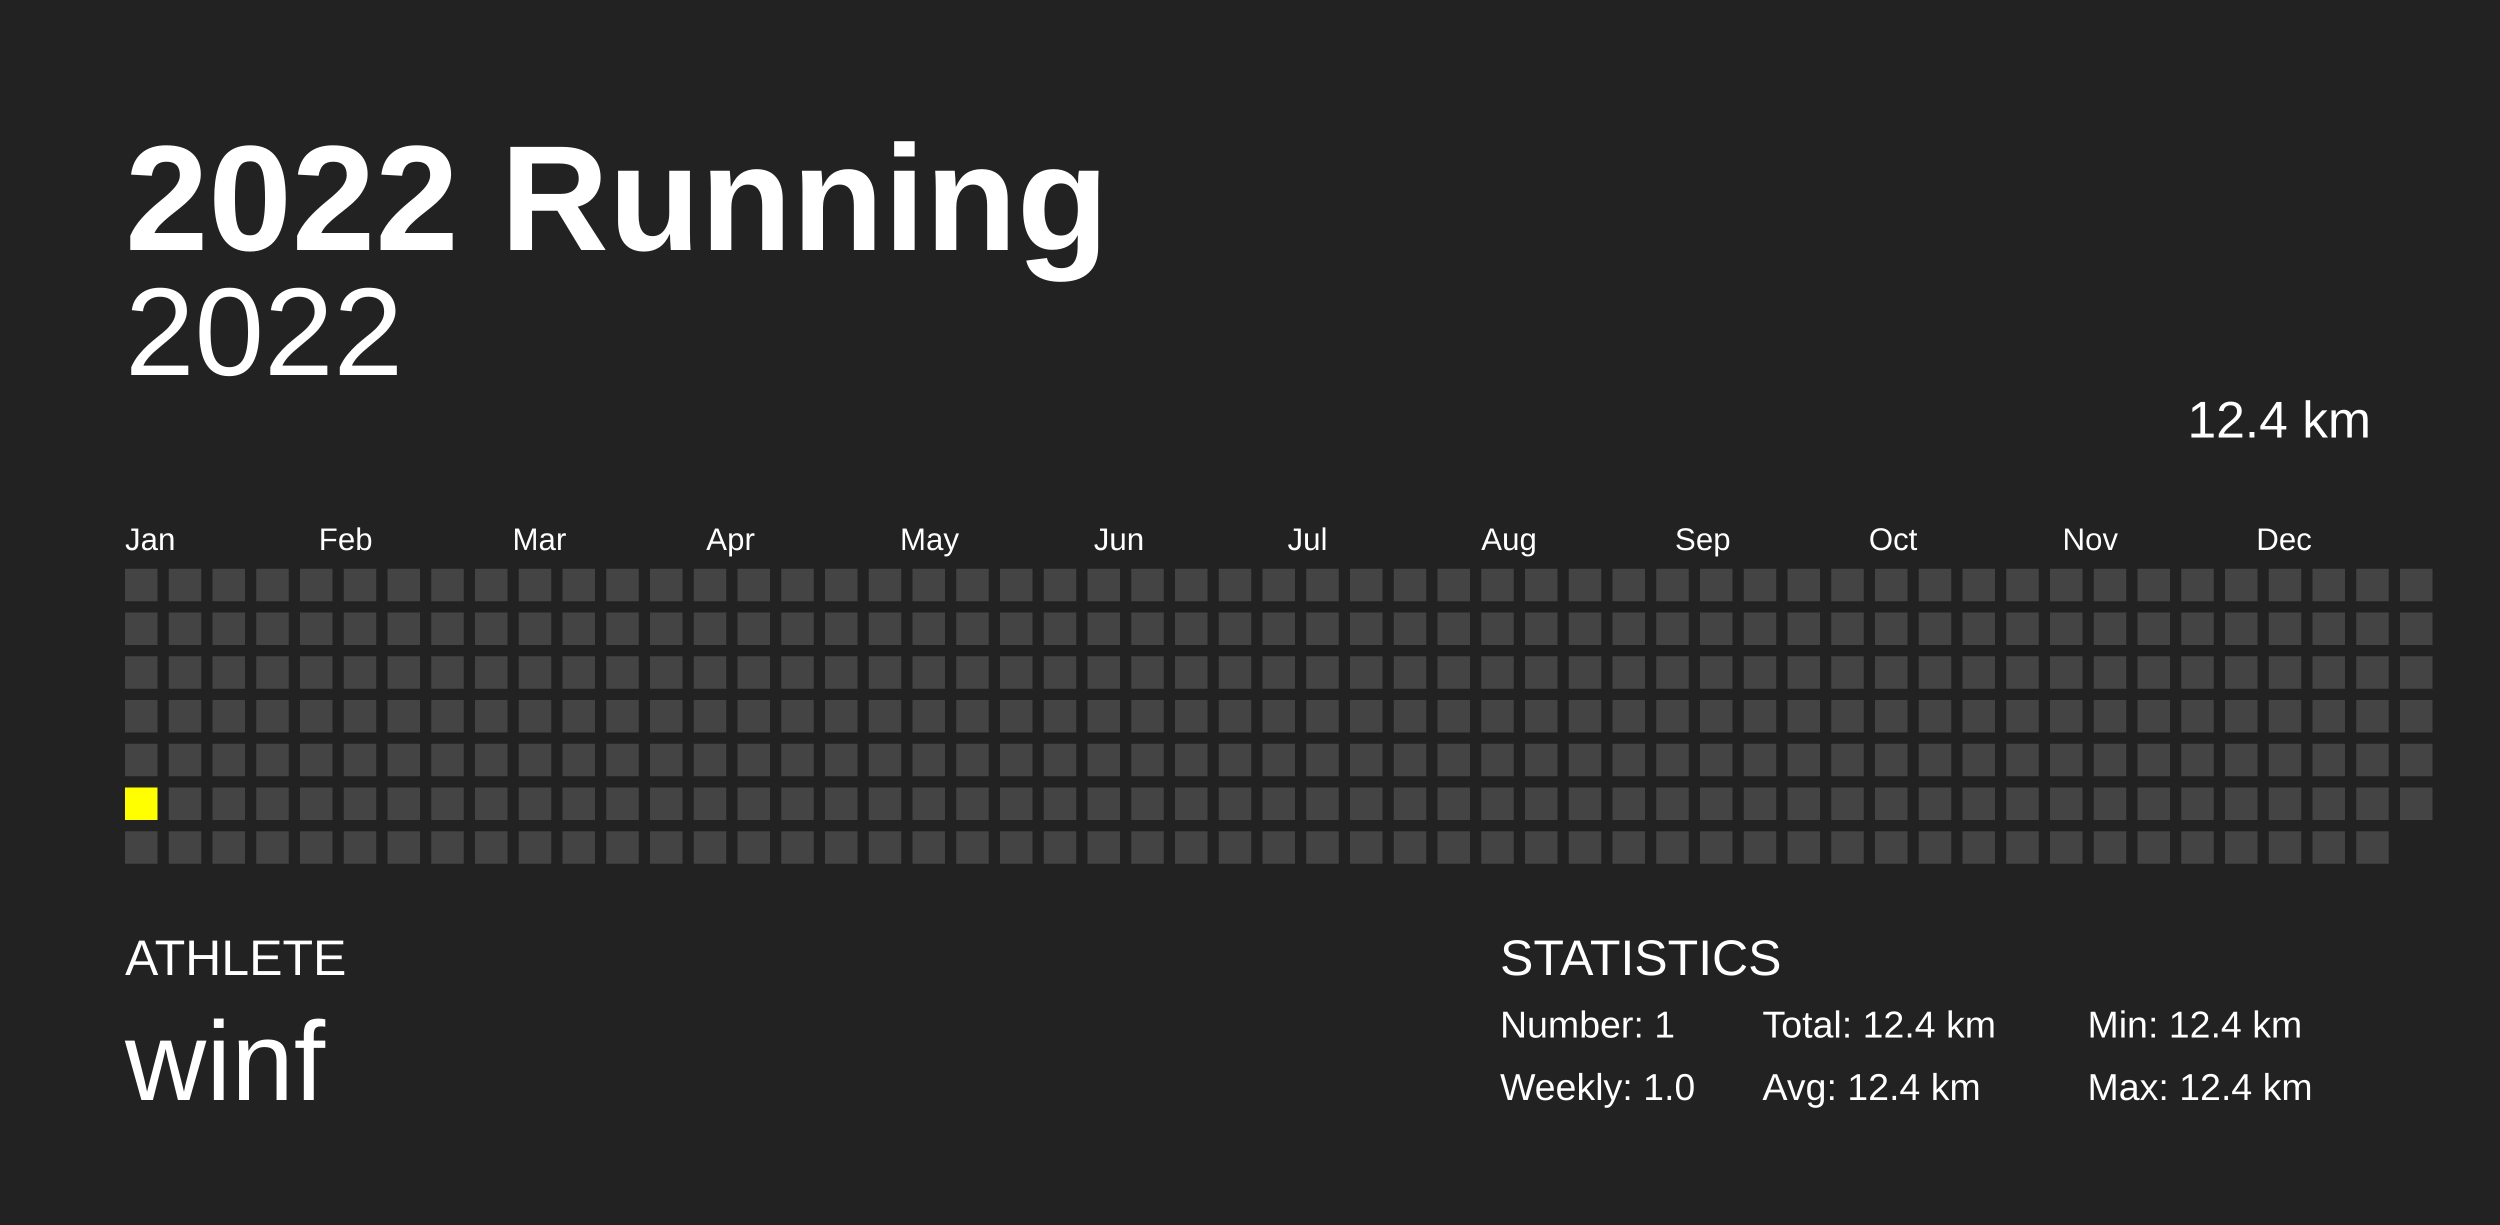
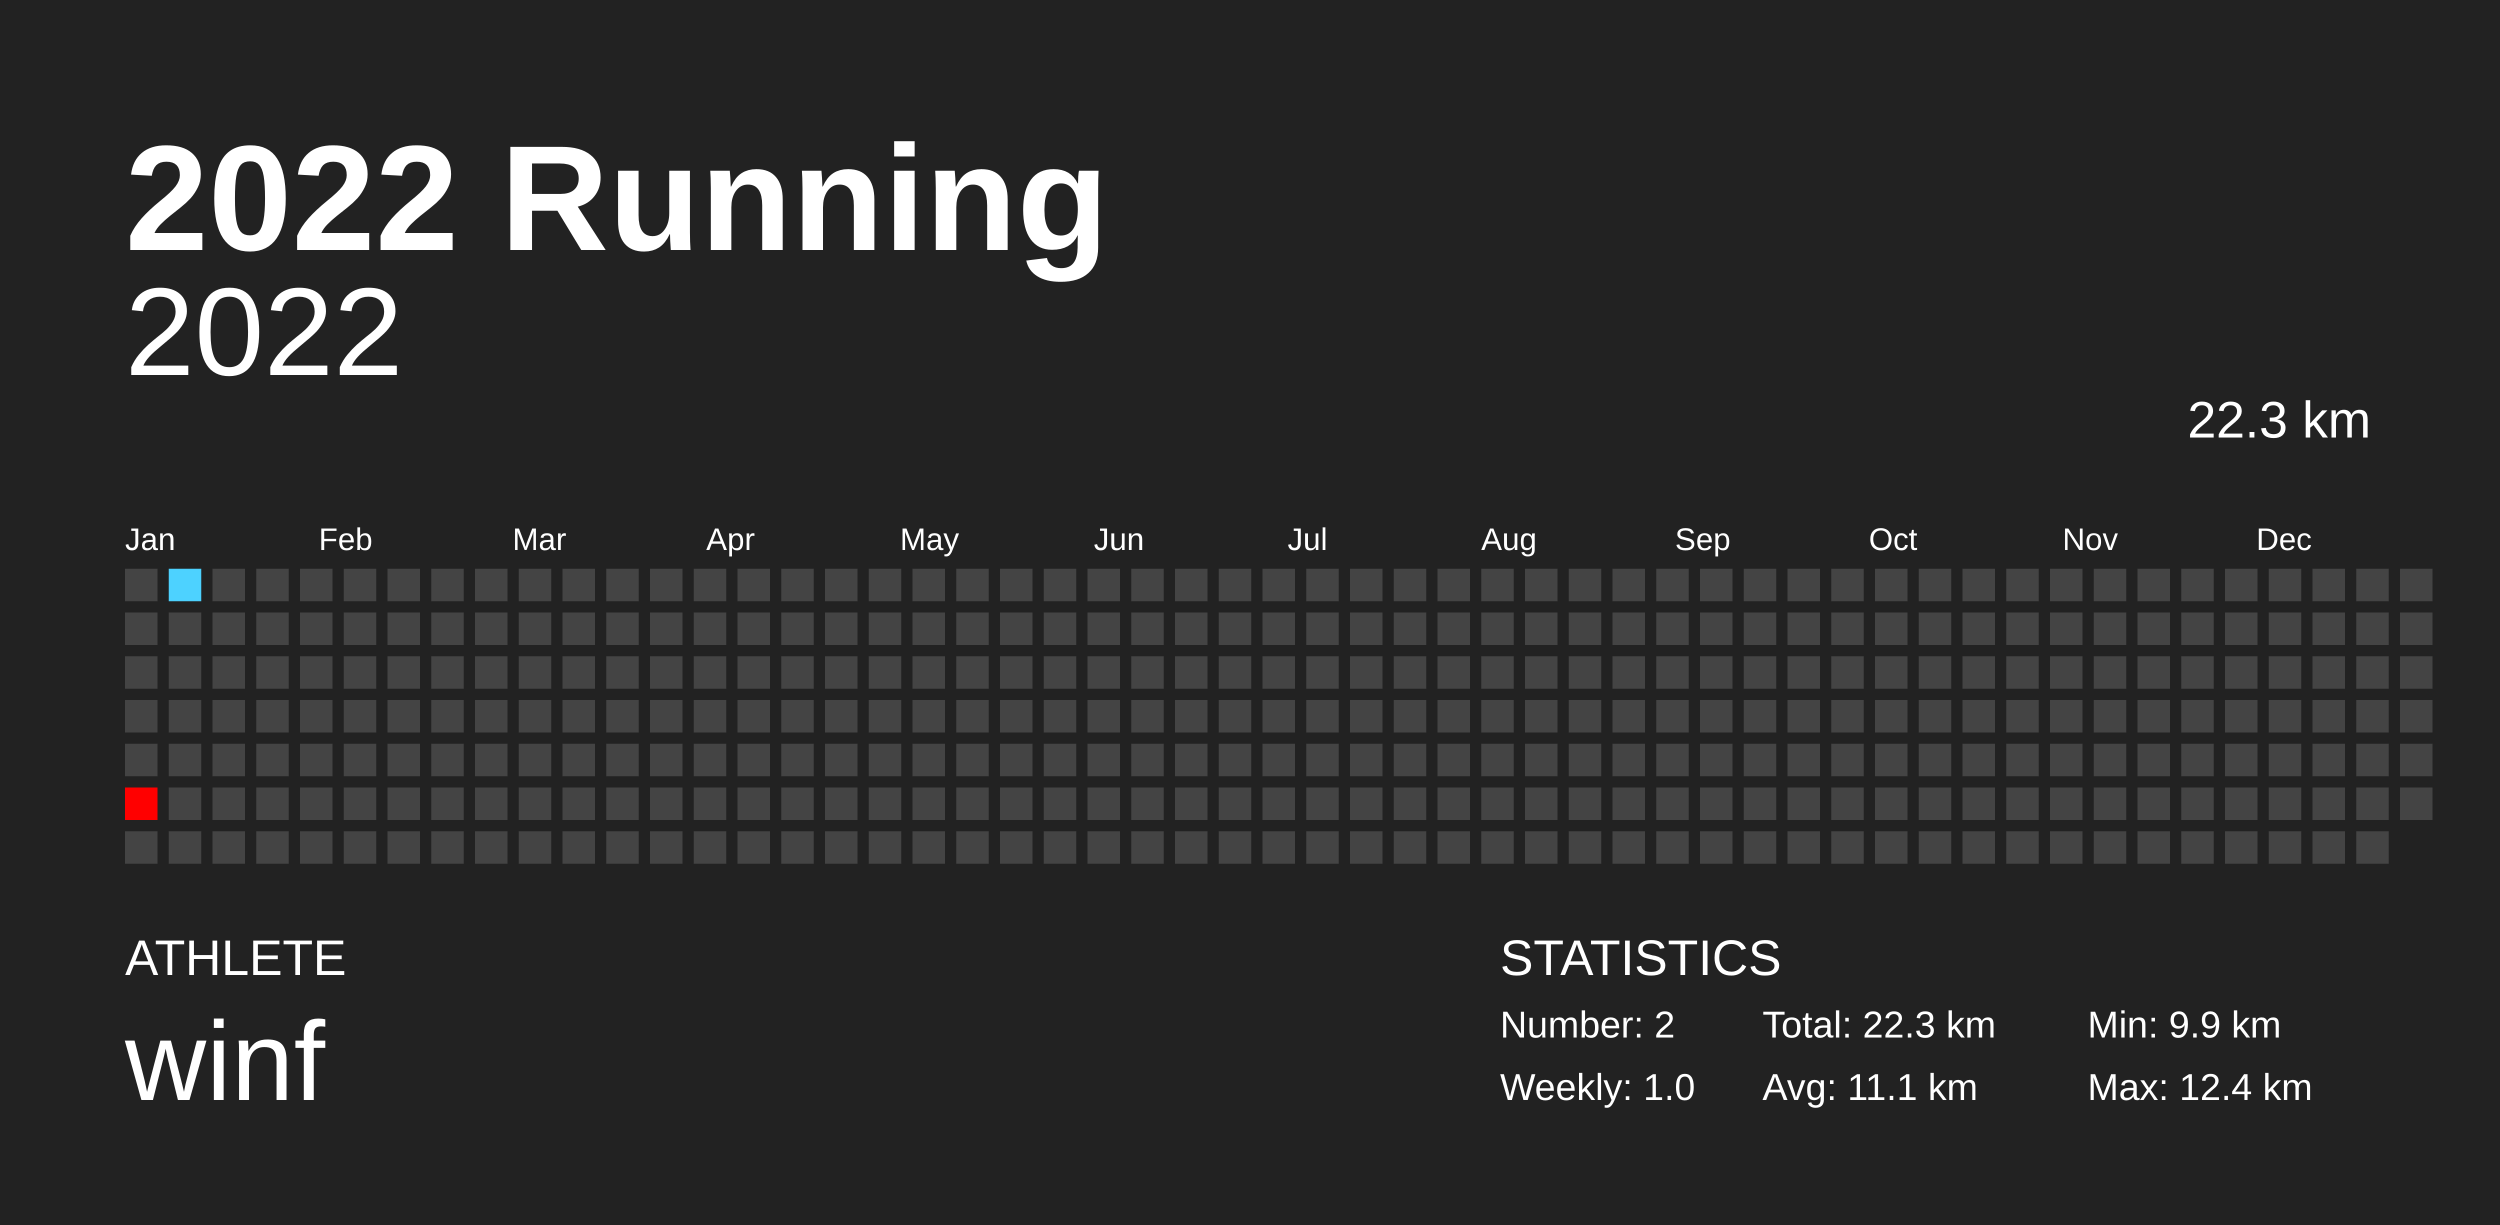
<svg xmlns="http://www.w3.org/2000/svg" baseProfile="full" height="98mm" version="1.1" viewBox="0,0,200,98" width="200mm">
  <defs />
  <rect fill="#222222" height="98" width="200" x="0" y="0" />
  <text fill="#FFFFFF" style="font-size:12px; font-family:Arial; font-weight:bold;" x="10" y="20">2022 Running</text>
  <text fill="#FFFFFF" style="font-size:4px; font-family:Arial" x="10" y="78">ATHLETE</text>
  <text fill="#FFFFFF" style="font-size:9px; font-family:Arial" x="10" y="88">winf</text>
  <text fill="#FFFFFF" style="font-size:4px; font-family:Arial" x="120" y="78">STATISTICS</text>
-   <text fill="#FFFFFF" style="font-size:3px; font-family:Arial" x="120" y="83">Number: 1</text>
+   <text fill="#FFFFFF" style="font-size:3px; font-family:Arial" x="120" y="83">Number: 2</text>
  <text fill="#FFFFFF" style="font-size:3px; font-family:Arial" x="120" y="88">Weekly: 1.0</text>
-   <text fill="#FFFFFF" style="font-size:3px; font-family:Arial" x="141" y="83">Total: 12.4 km</text>
-   <text fill="#FFFFFF" style="font-size:3px; font-family:Arial" x="141" y="88">Avg: 12.4 km</text>
-   <text fill="#FFFFFF" style="font-size:3px; font-family:Arial" x="167" y="83">Min: 12.4 km</text>
+   <text fill="#FFFFFF" style="font-size:3px; font-family:Arial" x="141" y="83">Total: 22.3 km</text>
+   <text fill="#FFFFFF" style="font-size:3px; font-family:Arial" x="141" y="88">Avg: 11.1 km</text>
+   <text fill="#FFFFFF" style="font-size:3px; font-family:Arial" x="167" y="83">Min: 9.9 km</text>
  <text fill="#FFFFFF" style="font-size:3px; font-family:Arial" x="167" y="88">Max: 12.4 km</text>
  <text alignment-baseline="hanging" fill="#FFFFFF" style="font-size:10.0px; font-family:Arial;" x="10" y="30">2022</text>
-   <text alignment-baseline="hanging" fill="#FFFFFF" style="font-size:4.125px; font-family:Arial;" x="175" y="35">12.4 km</text>
+   <text alignment-baseline="hanging" fill="#FFFFFF" style="font-size:4.125px; font-family:Arial;" x="175" y="35">22.3 km</text>
  <text fill="#FFFFFF" style="font-size:2.5px; font-family:Arial" x="10.0" y="44">Jan</text>
  <text fill="#FFFFFF" style="font-size:2.5px; font-family:Arial" x="25.5" y="44">Feb</text>
  <text fill="#FFFFFF" style="font-size:2.5px; font-family:Arial" x="41.0" y="44">Mar</text>
  <text fill="#FFFFFF" style="font-size:2.5px; font-family:Arial" x="56.5" y="44">Apr</text>
  <text fill="#FFFFFF" style="font-size:2.5px; font-family:Arial" x="72.0" y="44">May</text>
  <text fill="#FFFFFF" style="font-size:2.5px; font-family:Arial" x="87.5" y="44">Jun</text>
  <text fill="#FFFFFF" style="font-size:2.5px; font-family:Arial" x="103.0" y="44">Jul</text>
  <text fill="#FFFFFF" style="font-size:2.5px; font-family:Arial" x="118.5" y="44">Aug</text>
  <text fill="#FFFFFF" style="font-size:2.5px; font-family:Arial" x="134.0" y="44">Sep</text>
  <text fill="#FFFFFF" style="font-size:2.5px; font-family:Arial" x="149.5" y="44">Oct</text>
  <text fill="#FFFFFF" style="font-size:2.5px; font-family:Arial" x="165.0" y="44">Nov</text>
  <text fill="#FFFFFF" style="font-size:2.5px; font-family:Arial" x="180.5" y="44">Dec</text>
  <rect fill="#444444" height="2.6" width="2.6" x="10.0" y="45.5" />
  <rect fill="#444444" height="2.6" width="2.6" x="10.0" y="49.0" />
  <rect fill="#444444" height="2.6" width="2.6" x="10.0" y="52.5" />
  <rect fill="#444444" height="2.6" width="2.6" x="10.0" y="56.0" />
  <rect fill="#444444" height="2.6" width="2.6" x="10.0" y="59.5" />
-   <rect fill="yellow" height="2.6" width="2.6" x="10.0" y="63.0" />
+   <rect fill="#ff0000" height="2.6" width="2.6" x="10.0" y="63.0" />
  <rect fill="#444444" height="2.6" width="2.6" x="10.0" y="66.5" />
-   <rect fill="#444444" height="2.6" width="2.6" x="13.5" y="45.5" />
+   <rect fill="#4dd2ff" height="2.6" width="2.6" x="13.5" y="45.5" />
  <rect fill="#444444" height="2.6" width="2.6" x="13.5" y="49.0" />
  <rect fill="#444444" height="2.6" width="2.6" x="13.5" y="52.5" />
  <rect fill="#444444" height="2.6" width="2.6" x="13.5" y="56.0" />
  <rect fill="#444444" height="2.6" width="2.6" x="13.5" y="59.5" />
  <rect fill="#444444" height="2.6" width="2.6" x="13.5" y="63.0" />
  <rect fill="#444444" height="2.6" width="2.6" x="13.5" y="66.5" />
  <rect fill="#444444" height="2.6" width="2.6" x="17.0" y="45.5" />
  <rect fill="#444444" height="2.6" width="2.6" x="17.0" y="49.0" />
  <rect fill="#444444" height="2.6" width="2.6" x="17.0" y="52.5" />
  <rect fill="#444444" height="2.6" width="2.6" x="17.0" y="56.0" />
  <rect fill="#444444" height="2.6" width="2.6" x="17.0" y="59.5" />
  <rect fill="#444444" height="2.6" width="2.6" x="17.0" y="63.0" />
  <rect fill="#444444" height="2.6" width="2.6" x="17.0" y="66.5" />
  <rect fill="#444444" height="2.6" width="2.6" x="20.5" y="45.5" />
  <rect fill="#444444" height="2.6" width="2.6" x="20.5" y="49.0" />
  <rect fill="#444444" height="2.6" width="2.6" x="20.5" y="52.5" />
  <rect fill="#444444" height="2.6" width="2.6" x="20.5" y="56.0" />
  <rect fill="#444444" height="2.6" width="2.6" x="20.5" y="59.5" />
  <rect fill="#444444" height="2.6" width="2.6" x="20.5" y="63.0" />
  <rect fill="#444444" height="2.6" width="2.6" x="20.5" y="66.5" />
  <rect fill="#444444" height="2.6" width="2.6" x="24.0" y="45.5" />
  <rect fill="#444444" height="2.6" width="2.6" x="24.0" y="49.0" />
  <rect fill="#444444" height="2.6" width="2.6" x="24.0" y="52.5" />
  <rect fill="#444444" height="2.6" width="2.6" x="24.0" y="56.0" />
  <rect fill="#444444" height="2.6" width="2.6" x="24.0" y="59.5" />
  <rect fill="#444444" height="2.6" width="2.6" x="24.0" y="63.0" />
  <rect fill="#444444" height="2.6" width="2.6" x="24.0" y="66.5" />
  <rect fill="#444444" height="2.6" width="2.6" x="27.5" y="45.5" />
  <rect fill="#444444" height="2.6" width="2.6" x="27.5" y="49.0" />
  <rect fill="#444444" height="2.6" width="2.6" x="27.5" y="52.5" />
  <rect fill="#444444" height="2.6" width="2.6" x="27.5" y="56.0" />
  <rect fill="#444444" height="2.6" width="2.6" x="27.5" y="59.5" />
  <rect fill="#444444" height="2.6" width="2.6" x="27.5" y="63.0" />
  <rect fill="#444444" height="2.6" width="2.6" x="27.5" y="66.5" />
  <rect fill="#444444" height="2.6" width="2.6" x="31.0" y="45.5" />
  <rect fill="#444444" height="2.6" width="2.6" x="31.0" y="49.0" />
  <rect fill="#444444" height="2.6" width="2.6" x="31.0" y="52.5" />
  <rect fill="#444444" height="2.6" width="2.6" x="31.0" y="56.0" />
  <rect fill="#444444" height="2.6" width="2.6" x="31.0" y="59.5" />
  <rect fill="#444444" height="2.6" width="2.6" x="31.0" y="63.0" />
  <rect fill="#444444" height="2.6" width="2.6" x="31.0" y="66.5" />
  <rect fill="#444444" height="2.6" width="2.6" x="34.5" y="45.5" />
  <rect fill="#444444" height="2.6" width="2.6" x="34.5" y="49.0" />
  <rect fill="#444444" height="2.6" width="2.6" x="34.5" y="52.5" />
  <rect fill="#444444" height="2.6" width="2.6" x="34.5" y="56.0" />
  <rect fill="#444444" height="2.6" width="2.6" x="34.5" y="59.5" />
  <rect fill="#444444" height="2.6" width="2.6" x="34.5" y="63.0" />
  <rect fill="#444444" height="2.6" width="2.6" x="34.5" y="66.5" />
  <rect fill="#444444" height="2.6" width="2.6" x="38.0" y="45.5" />
  <rect fill="#444444" height="2.6" width="2.6" x="38.0" y="49.0" />
  <rect fill="#444444" height="2.6" width="2.6" x="38.0" y="52.5" />
  <rect fill="#444444" height="2.6" width="2.6" x="38.0" y="56.0" />
  <rect fill="#444444" height="2.6" width="2.6" x="38.0" y="59.5" />
  <rect fill="#444444" height="2.6" width="2.6" x="38.0" y="63.0" />
  <rect fill="#444444" height="2.6" width="2.6" x="38.0" y="66.5" />
  <rect fill="#444444" height="2.6" width="2.6" x="41.5" y="45.5" />
  <rect fill="#444444" height="2.6" width="2.6" x="41.5" y="49.0" />
  <rect fill="#444444" height="2.6" width="2.6" x="41.5" y="52.5" />
  <rect fill="#444444" height="2.6" width="2.6" x="41.5" y="56.0" />
  <rect fill="#444444" height="2.6" width="2.6" x="41.5" y="59.5" />
  <rect fill="#444444" height="2.6" width="2.6" x="41.5" y="63.0" />
  <rect fill="#444444" height="2.6" width="2.6" x="41.5" y="66.5" />
  <rect fill="#444444" height="2.6" width="2.6" x="45.0" y="45.5" />
  <rect fill="#444444" height="2.6" width="2.6" x="45.0" y="49.0" />
  <rect fill="#444444" height="2.6" width="2.6" x="45.0" y="52.5" />
  <rect fill="#444444" height="2.6" width="2.6" x="45.0" y="56.0" />
  <rect fill="#444444" height="2.6" width="2.6" x="45.0" y="59.5" />
  <rect fill="#444444" height="2.6" width="2.6" x="45.0" y="63.0" />
  <rect fill="#444444" height="2.6" width="2.6" x="45.0" y="66.5" />
  <rect fill="#444444" height="2.6" width="2.6" x="48.5" y="45.5" />
  <rect fill="#444444" height="2.6" width="2.6" x="48.5" y="49.0" />
  <rect fill="#444444" height="2.6" width="2.6" x="48.5" y="52.5" />
  <rect fill="#444444" height="2.6" width="2.6" x="48.5" y="56.0" />
  <rect fill="#444444" height="2.6" width="2.6" x="48.5" y="59.5" />
  <rect fill="#444444" height="2.6" width="2.6" x="48.5" y="63.0" />
  <rect fill="#444444" height="2.6" width="2.6" x="48.5" y="66.5" />
  <rect fill="#444444" height="2.6" width="2.6" x="52.0" y="45.5" />
  <rect fill="#444444" height="2.6" width="2.6" x="52.0" y="49.0" />
  <rect fill="#444444" height="2.6" width="2.6" x="52.0" y="52.5" />
  <rect fill="#444444" height="2.6" width="2.6" x="52.0" y="56.0" />
  <rect fill="#444444" height="2.6" width="2.6" x="52.0" y="59.5" />
  <rect fill="#444444" height="2.6" width="2.6" x="52.0" y="63.0" />
  <rect fill="#444444" height="2.6" width="2.6" x="52.0" y="66.5" />
  <rect fill="#444444" height="2.6" width="2.6" x="55.5" y="45.5" />
  <rect fill="#444444" height="2.6" width="2.6" x="55.5" y="49.0" />
  <rect fill="#444444" height="2.6" width="2.6" x="55.5" y="52.5" />
  <rect fill="#444444" height="2.6" width="2.6" x="55.5" y="56.0" />
  <rect fill="#444444" height="2.6" width="2.6" x="55.5" y="59.5" />
  <rect fill="#444444" height="2.6" width="2.6" x="55.5" y="63.0" />
  <rect fill="#444444" height="2.6" width="2.6" x="55.5" y="66.5" />
  <rect fill="#444444" height="2.6" width="2.6" x="59.0" y="45.5" />
  <rect fill="#444444" height="2.6" width="2.6" x="59.0" y="49.0" />
  <rect fill="#444444" height="2.6" width="2.6" x="59.0" y="52.5" />
  <rect fill="#444444" height="2.6" width="2.6" x="59.0" y="56.0" />
  <rect fill="#444444" height="2.6" width="2.6" x="59.0" y="59.5" />
  <rect fill="#444444" height="2.6" width="2.6" x="59.0" y="63.0" />
  <rect fill="#444444" height="2.6" width="2.6" x="59.0" y="66.5" />
  <rect fill="#444444" height="2.6" width="2.6" x="62.5" y="45.5" />
  <rect fill="#444444" height="2.6" width="2.6" x="62.5" y="49.0" />
  <rect fill="#444444" height="2.6" width="2.6" x="62.5" y="52.5" />
  <rect fill="#444444" height="2.6" width="2.6" x="62.5" y="56.0" />
  <rect fill="#444444" height="2.6" width="2.6" x="62.5" y="59.5" />
  <rect fill="#444444" height="2.6" width="2.6" x="62.5" y="63.0" />
  <rect fill="#444444" height="2.6" width="2.6" x="62.5" y="66.5" />
  <rect fill="#444444" height="2.6" width="2.6" x="66.0" y="45.5" />
  <rect fill="#444444" height="2.6" width="2.6" x="66.0" y="49.0" />
  <rect fill="#444444" height="2.6" width="2.6" x="66.0" y="52.5" />
  <rect fill="#444444" height="2.6" width="2.6" x="66.0" y="56.0" />
  <rect fill="#444444" height="2.6" width="2.6" x="66.0" y="59.5" />
  <rect fill="#444444" height="2.6" width="2.6" x="66.0" y="63.0" />
  <rect fill="#444444" height="2.6" width="2.6" x="66.0" y="66.5" />
  <rect fill="#444444" height="2.6" width="2.6" x="69.5" y="45.5" />
  <rect fill="#444444" height="2.6" width="2.6" x="69.5" y="49.0" />
  <rect fill="#444444" height="2.6" width="2.6" x="69.5" y="52.5" />
  <rect fill="#444444" height="2.6" width="2.6" x="69.5" y="56.0" />
  <rect fill="#444444" height="2.6" width="2.6" x="69.5" y="59.5" />
  <rect fill="#444444" height="2.6" width="2.6" x="69.5" y="63.0" />
  <rect fill="#444444" height="2.6" width="2.6" x="69.5" y="66.5" />
  <rect fill="#444444" height="2.6" width="2.6" x="73.0" y="45.5" />
  <rect fill="#444444" height="2.6" width="2.6" x="73.0" y="49.0" />
  <rect fill="#444444" height="2.6" width="2.6" x="73.0" y="52.5" />
  <rect fill="#444444" height="2.6" width="2.6" x="73.0" y="56.0" />
  <rect fill="#444444" height="2.6" width="2.6" x="73.0" y="59.5" />
  <rect fill="#444444" height="2.6" width="2.6" x="73.0" y="63.0" />
  <rect fill="#444444" height="2.6" width="2.6" x="73.0" y="66.5" />
  <rect fill="#444444" height="2.6" width="2.6" x="76.5" y="45.5" />
  <rect fill="#444444" height="2.6" width="2.6" x="76.5" y="49.0" />
  <rect fill="#444444" height="2.6" width="2.6" x="76.5" y="52.5" />
  <rect fill="#444444" height="2.6" width="2.6" x="76.5" y="56.0" />
  <rect fill="#444444" height="2.6" width="2.6" x="76.5" y="59.5" />
  <rect fill="#444444" height="2.6" width="2.6" x="76.5" y="63.0" />
  <rect fill="#444444" height="2.6" width="2.6" x="76.5" y="66.5" />
  <rect fill="#444444" height="2.6" width="2.6" x="80.0" y="45.5" />
  <rect fill="#444444" height="2.6" width="2.6" x="80.0" y="49.0" />
  <rect fill="#444444" height="2.6" width="2.6" x="80.0" y="52.5" />
  <rect fill="#444444" height="2.6" width="2.6" x="80.0" y="56.0" />
  <rect fill="#444444" height="2.6" width="2.6" x="80.0" y="59.5" />
  <rect fill="#444444" height="2.6" width="2.6" x="80.0" y="63.0" />
  <rect fill="#444444" height="2.6" width="2.6" x="80.0" y="66.5" />
  <rect fill="#444444" height="2.6" width="2.6" x="83.5" y="45.5" />
  <rect fill="#444444" height="2.6" width="2.6" x="83.5" y="49.0" />
  <rect fill="#444444" height="2.6" width="2.6" x="83.5" y="52.5" />
  <rect fill="#444444" height="2.6" width="2.6" x="83.5" y="56.0" />
  <rect fill="#444444" height="2.6" width="2.6" x="83.5" y="59.5" />
  <rect fill="#444444" height="2.6" width="2.6" x="83.5" y="63.0" />
  <rect fill="#444444" height="2.6" width="2.6" x="83.5" y="66.5" />
  <rect fill="#444444" height="2.6" width="2.6" x="87.0" y="45.5" />
  <rect fill="#444444" height="2.6" width="2.6" x="87.0" y="49.0" />
  <rect fill="#444444" height="2.6" width="2.6" x="87.0" y="52.5" />
  <rect fill="#444444" height="2.6" width="2.6" x="87.0" y="56.0" />
  <rect fill="#444444" height="2.6" width="2.6" x="87.0" y="59.5" />
  <rect fill="#444444" height="2.6" width="2.6" x="87.0" y="63.0" />
  <rect fill="#444444" height="2.6" width="2.6" x="87.0" y="66.5" />
  <rect fill="#444444" height="2.6" width="2.6" x="90.5" y="45.5" />
  <rect fill="#444444" height="2.6" width="2.6" x="90.5" y="49.0" />
  <rect fill="#444444" height="2.6" width="2.6" x="90.5" y="52.5" />
  <rect fill="#444444" height="2.6" width="2.6" x="90.5" y="56.0" />
  <rect fill="#444444" height="2.6" width="2.6" x="90.5" y="59.5" />
  <rect fill="#444444" height="2.6" width="2.6" x="90.5" y="63.0" />
  <rect fill="#444444" height="2.6" width="2.6" x="90.5" y="66.5" />
  <rect fill="#444444" height="2.6" width="2.6" x="94.0" y="45.5" />
  <rect fill="#444444" height="2.6" width="2.6" x="94.0" y="49.0" />
  <rect fill="#444444" height="2.6" width="2.6" x="94.0" y="52.5" />
  <rect fill="#444444" height="2.6" width="2.6" x="94.0" y="56.0" />
  <rect fill="#444444" height="2.6" width="2.6" x="94.0" y="59.5" />
  <rect fill="#444444" height="2.6" width="2.6" x="94.0" y="63.0" />
  <rect fill="#444444" height="2.6" width="2.6" x="94.0" y="66.5" />
  <rect fill="#444444" height="2.6" width="2.6" x="97.5" y="45.5" />
  <rect fill="#444444" height="2.6" width="2.6" x="97.5" y="49.0" />
  <rect fill="#444444" height="2.6" width="2.6" x="97.5" y="52.5" />
  <rect fill="#444444" height="2.6" width="2.6" x="97.5" y="56.0" />
  <rect fill="#444444" height="2.6" width="2.6" x="97.5" y="59.5" />
  <rect fill="#444444" height="2.6" width="2.6" x="97.5" y="63.0" />
  <rect fill="#444444" height="2.6" width="2.6" x="97.5" y="66.5" />
  <rect fill="#444444" height="2.6" width="2.6" x="101.0" y="45.5" />
  <rect fill="#444444" height="2.6" width="2.6" x="101.0" y="49.0" />
  <rect fill="#444444" height="2.6" width="2.6" x="101.0" y="52.5" />
  <rect fill="#444444" height="2.6" width="2.6" x="101.0" y="56.0" />
  <rect fill="#444444" height="2.6" width="2.6" x="101.0" y="59.5" />
  <rect fill="#444444" height="2.6" width="2.6" x="101.0" y="63.0" />
  <rect fill="#444444" height="2.6" width="2.6" x="101.0" y="66.5" />
  <rect fill="#444444" height="2.6" width="2.6" x="104.5" y="45.5" />
  <rect fill="#444444" height="2.6" width="2.6" x="104.5" y="49.0" />
  <rect fill="#444444" height="2.6" width="2.6" x="104.5" y="52.5" />
  <rect fill="#444444" height="2.6" width="2.6" x="104.5" y="56.0" />
  <rect fill="#444444" height="2.6" width="2.6" x="104.5" y="59.5" />
  <rect fill="#444444" height="2.6" width="2.6" x="104.5" y="63.0" />
  <rect fill="#444444" height="2.6" width="2.6" x="104.5" y="66.5" />
  <rect fill="#444444" height="2.6" width="2.6" x="108.0" y="45.5" />
  <rect fill="#444444" height="2.6" width="2.6" x="108.0" y="49.0" />
  <rect fill="#444444" height="2.6" width="2.6" x="108.0" y="52.5" />
  <rect fill="#444444" height="2.6" width="2.6" x="108.0" y="56.0" />
  <rect fill="#444444" height="2.6" width="2.6" x="108.0" y="59.5" />
  <rect fill="#444444" height="2.6" width="2.6" x="108.0" y="63.0" />
  <rect fill="#444444" height="2.6" width="2.6" x="108.0" y="66.5" />
  <rect fill="#444444" height="2.6" width="2.6" x="111.5" y="45.5" />
  <rect fill="#444444" height="2.6" width="2.6" x="111.5" y="49.0" />
  <rect fill="#444444" height="2.6" width="2.6" x="111.5" y="52.5" />
  <rect fill="#444444" height="2.6" width="2.6" x="111.5" y="56.0" />
  <rect fill="#444444" height="2.6" width="2.6" x="111.5" y="59.5" />
  <rect fill="#444444" height="2.6" width="2.6" x="111.5" y="63.0" />
  <rect fill="#444444" height="2.6" width="2.6" x="111.5" y="66.5" />
  <rect fill="#444444" height="2.6" width="2.6" x="115.0" y="45.5" />
  <rect fill="#444444" height="2.6" width="2.6" x="115.0" y="49.0" />
  <rect fill="#444444" height="2.6" width="2.6" x="115.0" y="52.5" />
  <rect fill="#444444" height="2.6" width="2.6" x="115.0" y="56.0" />
  <rect fill="#444444" height="2.6" width="2.6" x="115.0" y="59.5" />
  <rect fill="#444444" height="2.6" width="2.6" x="115.0" y="63.0" />
  <rect fill="#444444" height="2.6" width="2.6" x="115.0" y="66.5" />
  <rect fill="#444444" height="2.6" width="2.6" x="118.5" y="45.5" />
  <rect fill="#444444" height="2.6" width="2.6" x="118.5" y="49.0" />
  <rect fill="#444444" height="2.6" width="2.6" x="118.5" y="52.5" />
  <rect fill="#444444" height="2.6" width="2.6" x="118.5" y="56.0" />
  <rect fill="#444444" height="2.6" width="2.6" x="118.5" y="59.5" />
  <rect fill="#444444" height="2.6" width="2.6" x="118.5" y="63.0" />
  <rect fill="#444444" height="2.6" width="2.6" x="118.5" y="66.5" />
  <rect fill="#444444" height="2.6" width="2.6" x="122.0" y="45.5" />
  <rect fill="#444444" height="2.6" width="2.6" x="122.0" y="49.0" />
  <rect fill="#444444" height="2.6" width="2.6" x="122.0" y="52.5" />
  <rect fill="#444444" height="2.6" width="2.6" x="122.0" y="56.0" />
  <rect fill="#444444" height="2.6" width="2.6" x="122.0" y="59.5" />
  <rect fill="#444444" height="2.6" width="2.6" x="122.0" y="63.0" />
  <rect fill="#444444" height="2.6" width="2.6" x="122.0" y="66.5" />
  <rect fill="#444444" height="2.6" width="2.6" x="125.5" y="45.5" />
  <rect fill="#444444" height="2.6" width="2.6" x="125.5" y="49.0" />
  <rect fill="#444444" height="2.6" width="2.6" x="125.5" y="52.5" />
  <rect fill="#444444" height="2.6" width="2.6" x="125.5" y="56.0" />
  <rect fill="#444444" height="2.6" width="2.6" x="125.5" y="59.5" />
  <rect fill="#444444" height="2.6" width="2.6" x="125.5" y="63.0" />
  <rect fill="#444444" height="2.6" width="2.6" x="125.5" y="66.5" />
  <rect fill="#444444" height="2.6" width="2.6" x="129.0" y="45.5" />
  <rect fill="#444444" height="2.6" width="2.6" x="129.0" y="49.0" />
  <rect fill="#444444" height="2.6" width="2.6" x="129.0" y="52.5" />
  <rect fill="#444444" height="2.6" width="2.6" x="129.0" y="56.0" />
  <rect fill="#444444" height="2.6" width="2.6" x="129.0" y="59.5" />
  <rect fill="#444444" height="2.6" width="2.6" x="129.0" y="63.0" />
  <rect fill="#444444" height="2.6" width="2.6" x="129.0" y="66.5" />
  <rect fill="#444444" height="2.6" width="2.6" x="132.5" y="45.5" />
  <rect fill="#444444" height="2.6" width="2.6" x="132.5" y="49.0" />
  <rect fill="#444444" height="2.6" width="2.6" x="132.5" y="52.5" />
  <rect fill="#444444" height="2.6" width="2.6" x="132.5" y="56.0" />
  <rect fill="#444444" height="2.6" width="2.6" x="132.5" y="59.5" />
  <rect fill="#444444" height="2.6" width="2.6" x="132.5" y="63.0" />
  <rect fill="#444444" height="2.6" width="2.6" x="132.5" y="66.5" />
  <rect fill="#444444" height="2.6" width="2.6" x="136.0" y="45.5" />
  <rect fill="#444444" height="2.6" width="2.6" x="136.0" y="49.0" />
  <rect fill="#444444" height="2.6" width="2.6" x="136.0" y="52.5" />
  <rect fill="#444444" height="2.6" width="2.6" x="136.0" y="56.0" />
  <rect fill="#444444" height="2.6" width="2.6" x="136.0" y="59.5" />
  <rect fill="#444444" height="2.6" width="2.6" x="136.0" y="63.0" />
  <rect fill="#444444" height="2.6" width="2.6" x="136.0" y="66.5" />
  <rect fill="#444444" height="2.6" width="2.6" x="139.5" y="45.5" />
  <rect fill="#444444" height="2.6" width="2.6" x="139.5" y="49.0" />
  <rect fill="#444444" height="2.6" width="2.6" x="139.5" y="52.5" />
  <rect fill="#444444" height="2.6" width="2.6" x="139.5" y="56.0" />
  <rect fill="#444444" height="2.6" width="2.6" x="139.5" y="59.5" />
  <rect fill="#444444" height="2.6" width="2.6" x="139.5" y="63.0" />
  <rect fill="#444444" height="2.6" width="2.6" x="139.5" y="66.5" />
  <rect fill="#444444" height="2.6" width="2.6" x="143.0" y="45.5" />
  <rect fill="#444444" height="2.6" width="2.6" x="143.0" y="49.0" />
  <rect fill="#444444" height="2.6" width="2.6" x="143.0" y="52.5" />
  <rect fill="#444444" height="2.6" width="2.6" x="143.0" y="56.0" />
  <rect fill="#444444" height="2.6" width="2.6" x="143.0" y="59.5" />
  <rect fill="#444444" height="2.6" width="2.6" x="143.0" y="63.0" />
  <rect fill="#444444" height="2.6" width="2.6" x="143.0" y="66.5" />
  <rect fill="#444444" height="2.6" width="2.6" x="146.5" y="45.5" />
  <rect fill="#444444" height="2.6" width="2.6" x="146.5" y="49.0" />
  <rect fill="#444444" height="2.6" width="2.6" x="146.5" y="52.5" />
  <rect fill="#444444" height="2.6" width="2.6" x="146.5" y="56.0" />
  <rect fill="#444444" height="2.6" width="2.6" x="146.5" y="59.5" />
  <rect fill="#444444" height="2.6" width="2.6" x="146.5" y="63.0" />
  <rect fill="#444444" height="2.6" width="2.6" x="146.5" y="66.5" />
  <rect fill="#444444" height="2.6" width="2.6" x="150.0" y="45.5" />
  <rect fill="#444444" height="2.6" width="2.6" x="150.0" y="49.0" />
  <rect fill="#444444" height="2.6" width="2.6" x="150.0" y="52.5" />
  <rect fill="#444444" height="2.6" width="2.6" x="150.0" y="56.0" />
  <rect fill="#444444" height="2.6" width="2.6" x="150.0" y="59.5" />
  <rect fill="#444444" height="2.6" width="2.6" x="150.0" y="63.0" />
  <rect fill="#444444" height="2.6" width="2.6" x="150.0" y="66.5" />
  <rect fill="#444444" height="2.6" width="2.6" x="153.5" y="45.5" />
  <rect fill="#444444" height="2.6" width="2.6" x="153.5" y="49.0" />
  <rect fill="#444444" height="2.6" width="2.6" x="153.5" y="52.5" />
  <rect fill="#444444" height="2.6" width="2.6" x="153.5" y="56.0" />
  <rect fill="#444444" height="2.6" width="2.6" x="153.5" y="59.5" />
  <rect fill="#444444" height="2.6" width="2.6" x="153.5" y="63.0" />
  <rect fill="#444444" height="2.6" width="2.6" x="153.5" y="66.5" />
  <rect fill="#444444" height="2.6" width="2.6" x="157.0" y="45.5" />
  <rect fill="#444444" height="2.6" width="2.6" x="157.0" y="49.0" />
  <rect fill="#444444" height="2.6" width="2.6" x="157.0" y="52.5" />
  <rect fill="#444444" height="2.6" width="2.6" x="157.0" y="56.0" />
  <rect fill="#444444" height="2.6" width="2.6" x="157.0" y="59.5" />
  <rect fill="#444444" height="2.6" width="2.6" x="157.0" y="63.0" />
  <rect fill="#444444" height="2.6" width="2.6" x="157.0" y="66.5" />
  <rect fill="#444444" height="2.6" width="2.6" x="160.5" y="45.5" />
  <rect fill="#444444" height="2.6" width="2.6" x="160.5" y="49.0" />
  <rect fill="#444444" height="2.6" width="2.6" x="160.5" y="52.5" />
  <rect fill="#444444" height="2.6" width="2.6" x="160.5" y="56.0" />
  <rect fill="#444444" height="2.6" width="2.6" x="160.5" y="59.5" />
  <rect fill="#444444" height="2.6" width="2.6" x="160.5" y="63.0" />
  <rect fill="#444444" height="2.6" width="2.6" x="160.5" y="66.5" />
  <rect fill="#444444" height="2.6" width="2.6" x="164.0" y="45.5" />
  <rect fill="#444444" height="2.6" width="2.6" x="164.0" y="49.0" />
  <rect fill="#444444" height="2.6" width="2.6" x="164.0" y="52.5" />
  <rect fill="#444444" height="2.6" width="2.6" x="164.0" y="56.0" />
  <rect fill="#444444" height="2.6" width="2.6" x="164.0" y="59.5" />
  <rect fill="#444444" height="2.6" width="2.6" x="164.0" y="63.0" />
  <rect fill="#444444" height="2.6" width="2.6" x="164.0" y="66.5" />
  <rect fill="#444444" height="2.6" width="2.6" x="167.5" y="45.5" />
  <rect fill="#444444" height="2.6" width="2.6" x="167.5" y="49.0" />
  <rect fill="#444444" height="2.6" width="2.6" x="167.5" y="52.5" />
  <rect fill="#444444" height="2.6" width="2.6" x="167.5" y="56.0" />
  <rect fill="#444444" height="2.6" width="2.6" x="167.5" y="59.5" />
  <rect fill="#444444" height="2.6" width="2.6" x="167.5" y="63.0" />
  <rect fill="#444444" height="2.6" width="2.6" x="167.5" y="66.5" />
  <rect fill="#444444" height="2.6" width="2.6" x="171.0" y="45.5" />
  <rect fill="#444444" height="2.6" width="2.6" x="171.0" y="49.0" />
  <rect fill="#444444" height="2.6" width="2.6" x="171.0" y="52.5" />
  <rect fill="#444444" height="2.6" width="2.6" x="171.0" y="56.0" />
  <rect fill="#444444" height="2.6" width="2.6" x="171.0" y="59.5" />
  <rect fill="#444444" height="2.6" width="2.6" x="171.0" y="63.0" />
  <rect fill="#444444" height="2.6" width="2.6" x="171.0" y="66.5" />
  <rect fill="#444444" height="2.6" width="2.6" x="174.5" y="45.5" />
  <rect fill="#444444" height="2.6" width="2.6" x="174.5" y="49.0" />
  <rect fill="#444444" height="2.6" width="2.6" x="174.5" y="52.5" />
  <rect fill="#444444" height="2.6" width="2.6" x="174.5" y="56.0" />
  <rect fill="#444444" height="2.6" width="2.6" x="174.5" y="59.5" />
  <rect fill="#444444" height="2.6" width="2.6" x="174.5" y="63.0" />
  <rect fill="#444444" height="2.6" width="2.6" x="174.5" y="66.5" />
  <rect fill="#444444" height="2.6" width="2.6" x="178.0" y="45.5" />
  <rect fill="#444444" height="2.6" width="2.6" x="178.0" y="49.0" />
  <rect fill="#444444" height="2.6" width="2.6" x="178.0" y="52.5" />
  <rect fill="#444444" height="2.6" width="2.6" x="178.0" y="56.0" />
  <rect fill="#444444" height="2.6" width="2.6" x="178.0" y="59.5" />
  <rect fill="#444444" height="2.6" width="2.6" x="178.0" y="63.0" />
  <rect fill="#444444" height="2.6" width="2.6" x="178.0" y="66.5" />
  <rect fill="#444444" height="2.6" width="2.6" x="181.5" y="45.5" />
  <rect fill="#444444" height="2.6" width="2.6" x="181.5" y="49.0" />
  <rect fill="#444444" height="2.6" width="2.6" x="181.5" y="52.5" />
  <rect fill="#444444" height="2.6" width="2.6" x="181.5" y="56.0" />
  <rect fill="#444444" height="2.6" width="2.6" x="181.5" y="59.5" />
  <rect fill="#444444" height="2.6" width="2.6" x="181.5" y="63.0" />
  <rect fill="#444444" height="2.6" width="2.6" x="181.5" y="66.5" />
  <rect fill="#444444" height="2.6" width="2.6" x="185.0" y="45.5" />
  <rect fill="#444444" height="2.6" width="2.6" x="185.0" y="49.0" />
  <rect fill="#444444" height="2.6" width="2.6" x="185.0" y="52.5" />
  <rect fill="#444444" height="2.6" width="2.6" x="185.0" y="56.0" />
  <rect fill="#444444" height="2.6" width="2.6" x="185.0" y="59.5" />
  <rect fill="#444444" height="2.6" width="2.6" x="185.0" y="63.0" />
  <rect fill="#444444" height="2.6" width="2.6" x="185.0" y="66.5" />
  <rect fill="#444444" height="2.6" width="2.6" x="188.5" y="45.5" />
  <rect fill="#444444" height="2.6" width="2.6" x="188.5" y="49.0" />
  <rect fill="#444444" height="2.6" width="2.6" x="188.5" y="52.5" />
  <rect fill="#444444" height="2.6" width="2.6" x="188.5" y="56.0" />
  <rect fill="#444444" height="2.6" width="2.6" x="188.5" y="59.5" />
  <rect fill="#444444" height="2.6" width="2.6" x="188.5" y="63.0" />
  <rect fill="#444444" height="2.6" width="2.6" x="188.5" y="66.5" />
  <rect fill="#444444" height="2.6" width="2.6" x="192.0" y="45.5" />
  <rect fill="#444444" height="2.6" width="2.6" x="192.0" y="49.0" />
  <rect fill="#444444" height="2.6" width="2.6" x="192.0" y="52.5" />
  <rect fill="#444444" height="2.6" width="2.6" x="192.0" y="56.0" />
  <rect fill="#444444" height="2.6" width="2.6" x="192.0" y="59.5" />
  <rect fill="#444444" height="2.6" width="2.6" x="192.0" y="63.0" />
</svg>
